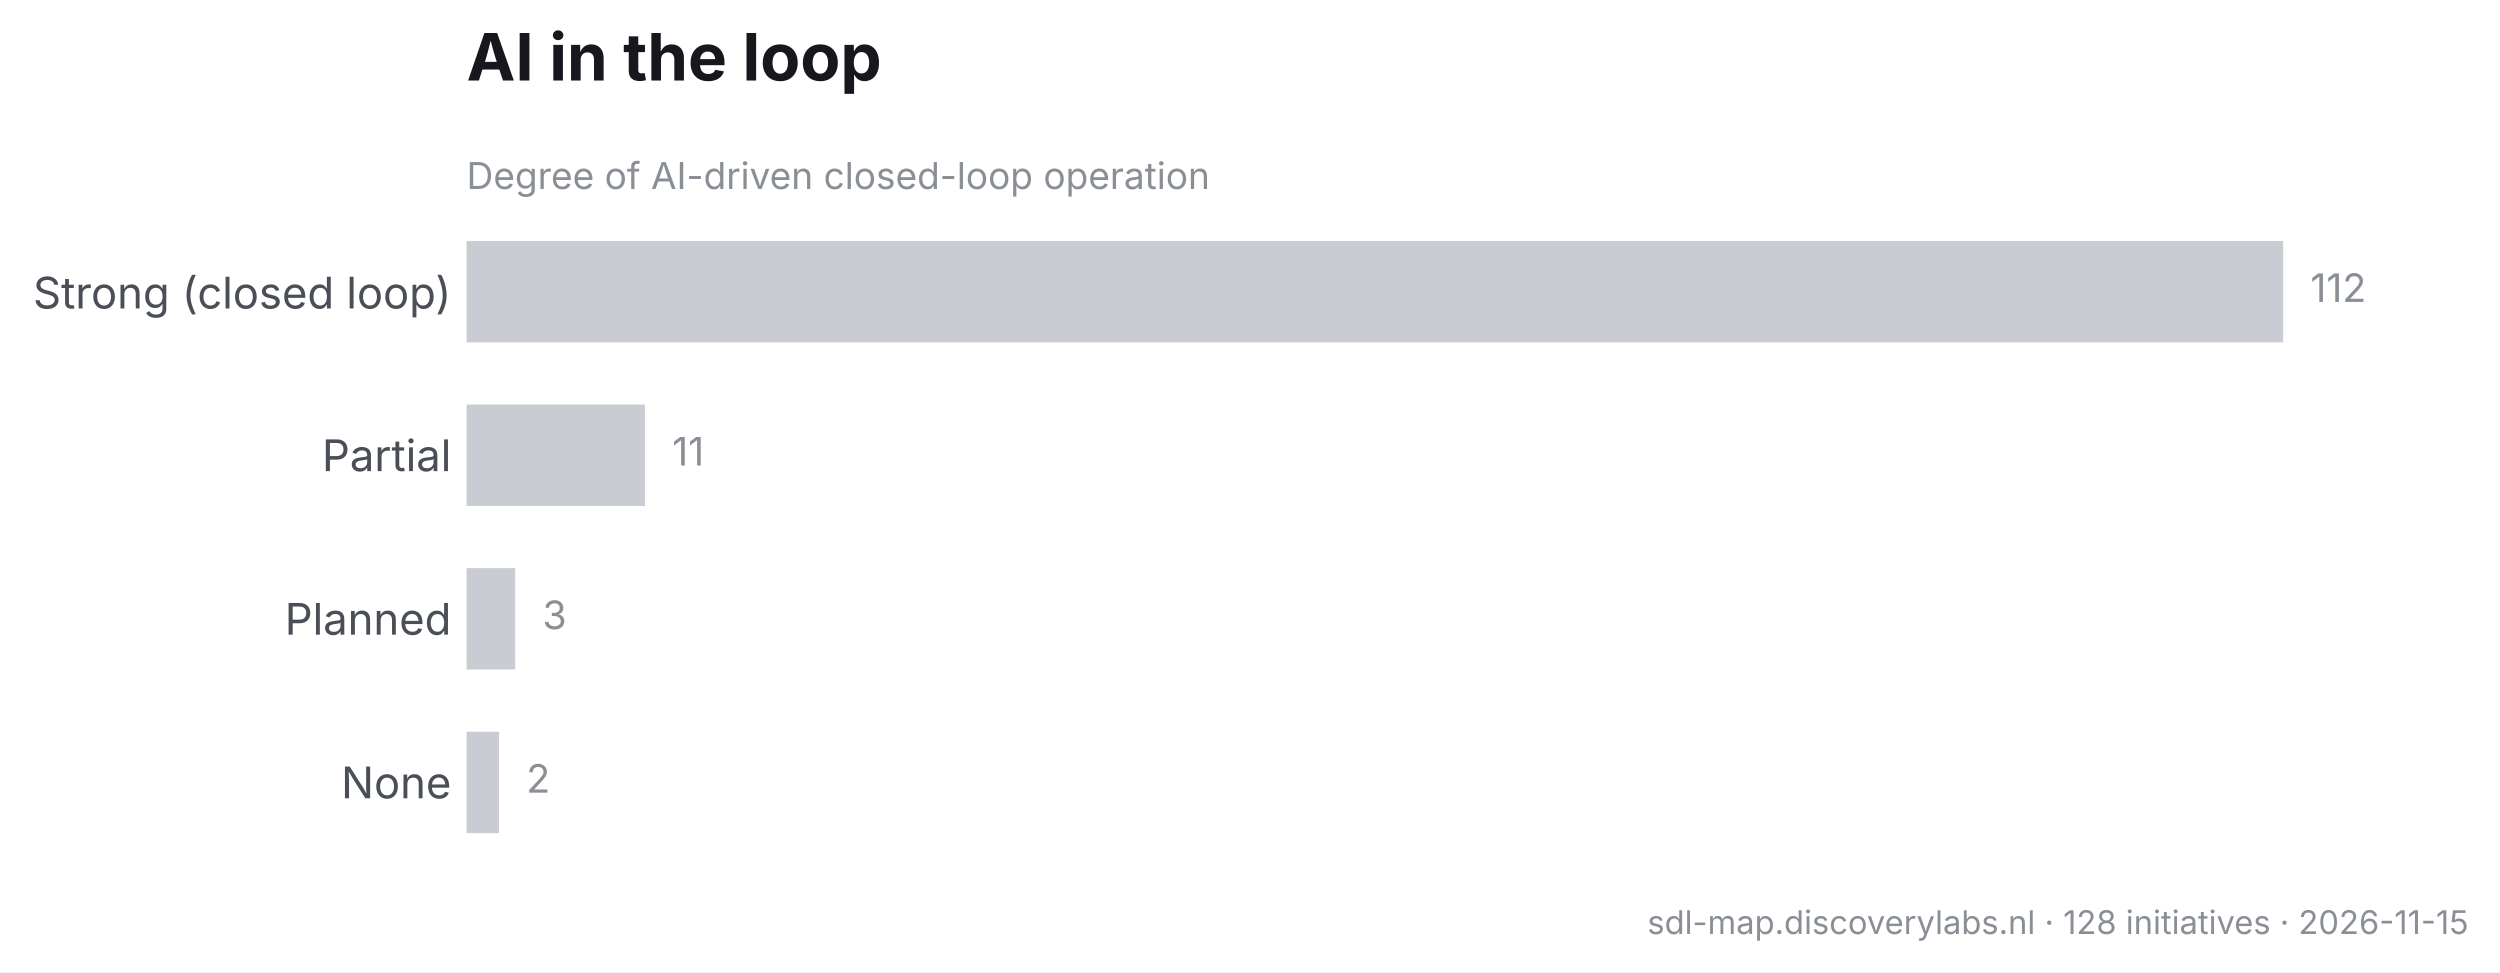
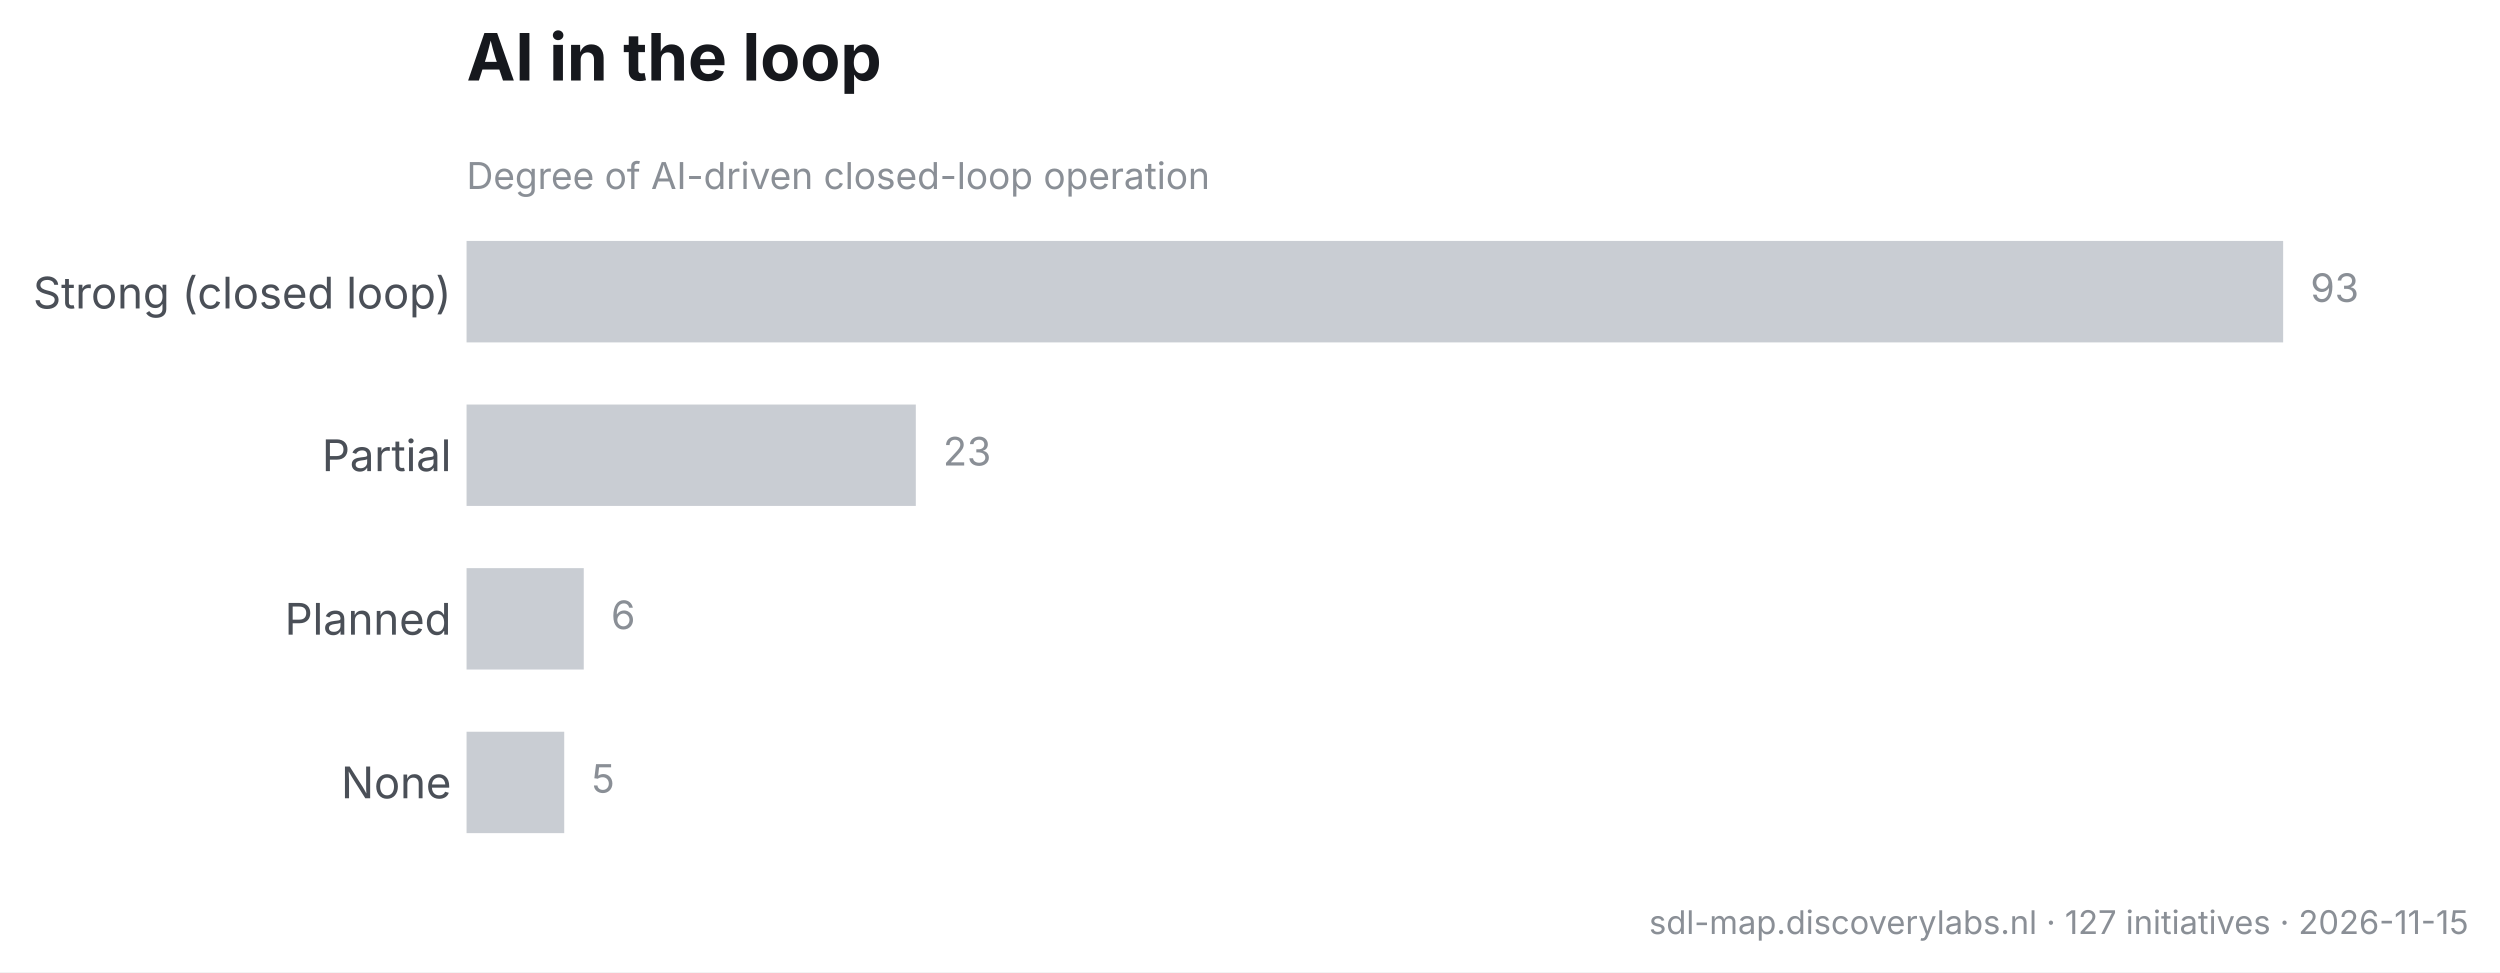
<svg xmlns="http://www.w3.org/2000/svg" width="573.399pt" height="222.984pt" viewBox="0 0 573.399 222.984" version="1.1">
  <defs>
    <style type="text/css">*{stroke-linejoin: round; stroke-linecap: butt}</style>
  </defs>
  <g id="figure_1">
    <g id="patch_1">
      <path d="M 0 222.984  L 573.399 222.984  L 573.399 0  L 0 0  z " style="fill: #ffffff" />
    </g>
    <g id="axes_1">
      <g id="patch_2">
        <path d="M 107.009 197.881  L 561.159 197.881  L 561.159 48.471  L 107.009 48.471  z " style="fill: #ffffff" />
      </g>
      <g id="matplotlib.axis_1" />
      <g id="matplotlib.axis_2">
        <g id="ytick_1">
          <g id="line2d_1" />
          <g id="text_1">
            <text style="font-size: 10px; font-family: 'Inter', 'Helvetica Neue', 'Arial', 'DejaVu Sans', 'Bitstream Vera Sans', 'Computer Modern Sans Serif', 'Lucida Grande', 'Verdana', 'Geneva', 'Lucid', 'Helvetica', 'Avant Garde', sans-serif; text-anchor: end; fill: #4a4f57" x="103.509" y="70.754" transform="rotate(-0 103.5094 70.75418)">Strong (closed loop)</text>
          </g>
        </g>
        <g id="ytick_2">
          <g id="line2d_2" />
          <g id="text_2">
            <text style="font-size: 10px; font-family: 'Inter', 'Helvetica Neue', 'Arial', 'DejaVu Sans', 'Bitstream Vera Sans', 'Computer Modern Sans Serif', 'Lucida Grande', 'Verdana', 'Geneva', 'Lucid', 'Helvetica', 'Avant Garde', sans-serif; text-anchor: end; fill: #4a4f57" x="103.509" y="108.053" transform="rotate(-0 103.5094 108.0528)">Partial</text>
          </g>
        </g>
        <g id="ytick_3">
          <g id="line2d_3" />
          <g id="text_3">
            <text style="font-size: 10px; font-family: 'Inter', 'Helvetica Neue', 'Arial', 'DejaVu Sans', 'Bitstream Vera Sans', 'Computer Modern Sans Serif', 'Lucida Grande', 'Verdana', 'Geneva', 'Lucid', 'Helvetica', 'Avant Garde', sans-serif; text-anchor: end; fill: #4a4f57" x="103.509" y="145.574" transform="rotate(-0 103.5094 145.574)">Planned</text>
          </g>
        </g>
        <g id="ytick_4">
          <g id="line2d_4" />
          <g id="text_4">
            <text style="font-size: 10px; font-family: 'Inter', 'Helvetica Neue', 'Arial', 'DejaVu Sans', 'Bitstream Vera Sans', 'Computer Modern Sans Serif', 'Lucida Grande', 'Verdana', 'Geneva', 'Lucid', 'Helvetica', 'Avant Garde', sans-serif; text-anchor: end; fill: #4a4f57" x="103.509" y="183.095" transform="rotate(-0 103.5094 183.0953)">None</text>
          </g>
        </g>
      </g>
      <g id="patch_3">
-         <path d="M 107.009 55.262  L 523.661 55.262  L 523.661 78.526  L 107.009 78.526  z " clip-path="url(#p511823b3bf)" style="fill: #c9cdd3" />
+         <path d="M 107.009 55.262  L 523.661 55.262  L 523.661 78.526  L 107.009 78.526  z " clip-path="url(#pcc38827d6b)" style="fill: #c9cdd3" />
      </g>
      <g id="patch_4">
-         <path d="M 107.009 92.784  L 147.93 92.784  L 147.93 116.047  L 107.009 116.047  z " clip-path="url(#p511823b3bf)" style="fill: #c9cdd3" />
+         <path d="M 107.009 92.784  L 210.052 92.784  L 210.052 116.047  L 107.009 116.047  z " clip-path="url(#pcc38827d6b)" style="fill: #c9cdd3" />
      </g>
      <g id="patch_5">
-         <path d="M 107.009 130.305  L 118.17 130.305  L 118.17 153.568  L 107.009 153.568  z " clip-path="url(#p511823b3bf)" style="fill: #c9cdd3" />
+         <path d="M 107.009 130.305  L 133.89 130.305  L 133.89 153.568  L 107.009 153.568  z " clip-path="url(#pcc38827d6b)" style="fill: #c9cdd3" />
      </g>
      <g id="patch_6">
-         <path d="M 107.009 167.826  L 114.45 167.826  L 114.45 191.089  L 107.009 191.089  z " clip-path="url(#p511823b3bf)" style="fill: #c9cdd3" />
+         <path d="M 107.009 167.826  L 129.41 167.826  L 129.41 191.089  L 107.009 191.089  z " clip-path="url(#pcc38827d6b)" style="fill: #c9cdd3" />
      </g>
      <g id="text_5">
-         <text style="font-size: 9px; font-family: 'Inter', 'Helvetica Neue', 'Arial', 'DejaVu Sans', 'Bitstream Vera Sans', 'Computer Modern Sans Serif', 'Lucida Grande', 'Verdana', 'Geneva', 'Lucid', 'Helvetica', 'Avant Garde', sans-serif; text-anchor: start; fill: #8a8f96" x="529.911" y="69.249" transform="rotate(-0 529.9105 69.24949)">112</text>
+         <text style="font-size: 9px; font-family: 'Inter', 'Helvetica Neue', 'Arial', 'DejaVu Sans', 'Bitstream Vera Sans', 'Computer Modern Sans Serif', 'Lucida Grande', 'Verdana', 'Geneva', 'Lucid', 'Helvetica', 'Avant Garde', sans-serif; text-anchor: start; fill: #8a8f96" x="529.911" y="69.249" transform="rotate(-0 529.9105 69.24949)">93</text>
      </g>
      <g id="text_6">
-         <text style="font-size: 9px; font-family: 'Inter', 'Helvetica Neue', 'Arial', 'DejaVu Sans', 'Bitstream Vera Sans', 'Computer Modern Sans Serif', 'Lucida Grande', 'Verdana', 'Geneva', 'Lucid', 'Helvetica', 'Avant Garde', sans-serif; text-anchor: start; fill: #8a8f96" x="154.18" y="106.771" transform="rotate(-0 154.1803 106.7707)">11</text>
+         <text style="font-size: 9px; font-family: 'Inter', 'Helvetica Neue', 'Arial', 'DejaVu Sans', 'Bitstream Vera Sans', 'Computer Modern Sans Serif', 'Lucida Grande', 'Verdana', 'Geneva', 'Lucid', 'Helvetica', 'Avant Garde', sans-serif; text-anchor: start; fill: #8a8f96" x="216.302" y="106.771" transform="rotate(-0 216.302 106.7707)">23</text>
      </g>
      <g id="text_7">
-         <text style="font-size: 9px; font-family: 'Inter', 'Helvetica Neue', 'Arial', 'DejaVu Sans', 'Bitstream Vera Sans', 'Computer Modern Sans Serif', 'Lucida Grande', 'Verdana', 'Geneva', 'Lucid', 'Helvetica', 'Avant Garde', sans-serif; text-anchor: start; fill: #8a8f96" x="124.419" y="144.292" transform="rotate(-0 124.4194 144.292)">3</text>
+         <text style="font-size: 9px; font-family: 'Inter', 'Helvetica Neue', 'Arial', 'DejaVu Sans', 'Bitstream Vera Sans', 'Computer Modern Sans Serif', 'Lucida Grande', 'Verdana', 'Geneva', 'Lucid', 'Helvetica', 'Avant Garde', sans-serif; text-anchor: start; fill: #8a8f96" x="140.14" y="144.292" transform="rotate(-0 140.1399 144.292)">6</text>
      </g>
      <g id="text_8">
-         <text style="font-size: 9px; font-family: 'Inter', 'Helvetica Neue', 'Arial', 'DejaVu Sans', 'Bitstream Vera Sans', 'Computer Modern Sans Serif', 'Lucida Grande', 'Verdana', 'Geneva', 'Lucid', 'Helvetica', 'Avant Garde', sans-serif; text-anchor: start; fill: #8a8f96" x="120.699" y="181.813" transform="rotate(-0 120.6993 181.8132)">2</text>
+         <text style="font-size: 9px; font-family: 'Inter', 'Helvetica Neue', 'Arial', 'DejaVu Sans', 'Bitstream Vera Sans', 'Computer Modern Sans Serif', 'Lucida Grande', 'Verdana', 'Geneva', 'Lucid', 'Helvetica', 'Avant Garde', sans-serif; text-anchor: start; fill: #8a8f96" x="135.66" y="181.813" transform="rotate(-0 135.6598 181.8132)">5</text>
      </g>
      <g id="text_9">
        <text style="font-size: 8.5px; font-family: 'Inter', 'Helvetica Neue', 'Arial', 'DejaVu Sans', 'Bitstream Vera Sans', 'Computer Modern Sans Serif', 'Lucida Grande', 'Verdana', 'Geneva', 'Lucid', 'Helvetica', 'Avant Garde', sans-serif; text-anchor: start; fill: #8a8f96" x="107.009" y="43.35" transform="rotate(-0 107.0094 43.34994)">Degree of AI-driven closed-loop operation</text>
      </g>
      <g id="text_10">
        <text style="font-weight: 650; font-size: 15px; font-family: 'Inter', 'Helvetica Neue', 'Arial', 'DejaVu Sans', 'Bitstream Vera Sans', 'Computer Modern Sans Serif', 'Lucida Grande', 'Verdana', 'Geneva', 'Lucid', 'Helvetica', 'Avant Garde', sans-serif; text-anchor: start; fill: #16181d" x="107.009" y="18.471" transform="rotate(-0 107.0094 18.47109)">AI in the loop</text>
      </g>
    </g>
    <g id="text_11">
-       <text style="font-size: 7.5px; font-family: 'Inter', 'Helvetica Neue', 'Arial', 'DejaVu Sans', 'Bitstream Vera Sans', 'Computer Modern Sans Serif', 'Lucida Grande', 'Verdana', 'Geneva', 'Lucid', 'Helvetica', 'Avant Garde', sans-serif; text-anchor: end; fill: #8a8f96" x="566.199" y="214.225" transform="rotate(-0 566.1994 214.2247)">sdl-map.discoverylabs.nl · 128 initiatives · 2026-11-15</text>
+       <text style="font-size: 7.5px; font-family: 'Inter', 'Helvetica Neue', 'Arial', 'DejaVu Sans', 'Bitstream Vera Sans', 'Computer Modern Sans Serif', 'Lucida Grande', 'Verdana', 'Geneva', 'Lucid', 'Helvetica', 'Avant Garde', sans-serif; text-anchor: end; fill: #8a8f96" x="566.199" y="214.225" transform="rotate(-0 566.1994 214.2247)">sdl-map.discoverylabs.nl · 127 initiatives · 2026-11-15</text>
    </g>
  </g>
  <defs>
-     <clipPath id="p511823b3bf">
+     <clipPath id="pcc38827d6b">
      <rect x="107.009" y="48.471" width="454.15" height="149.41" />
    </clipPath>
  </defs>
</svg>
